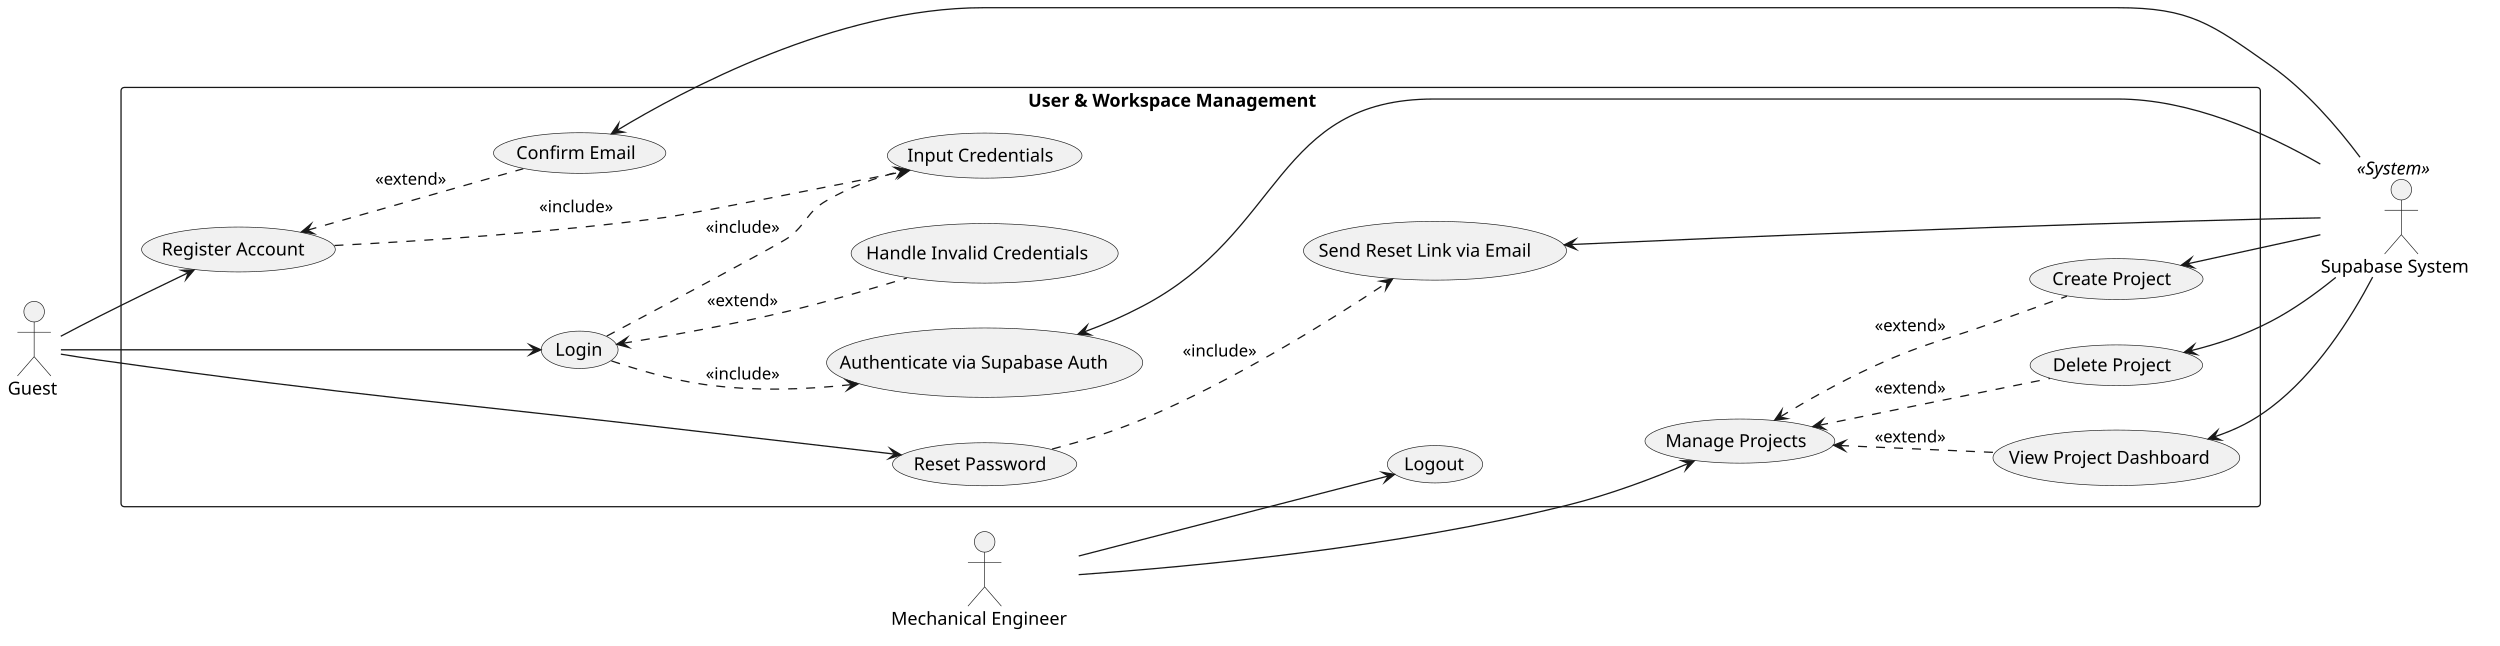
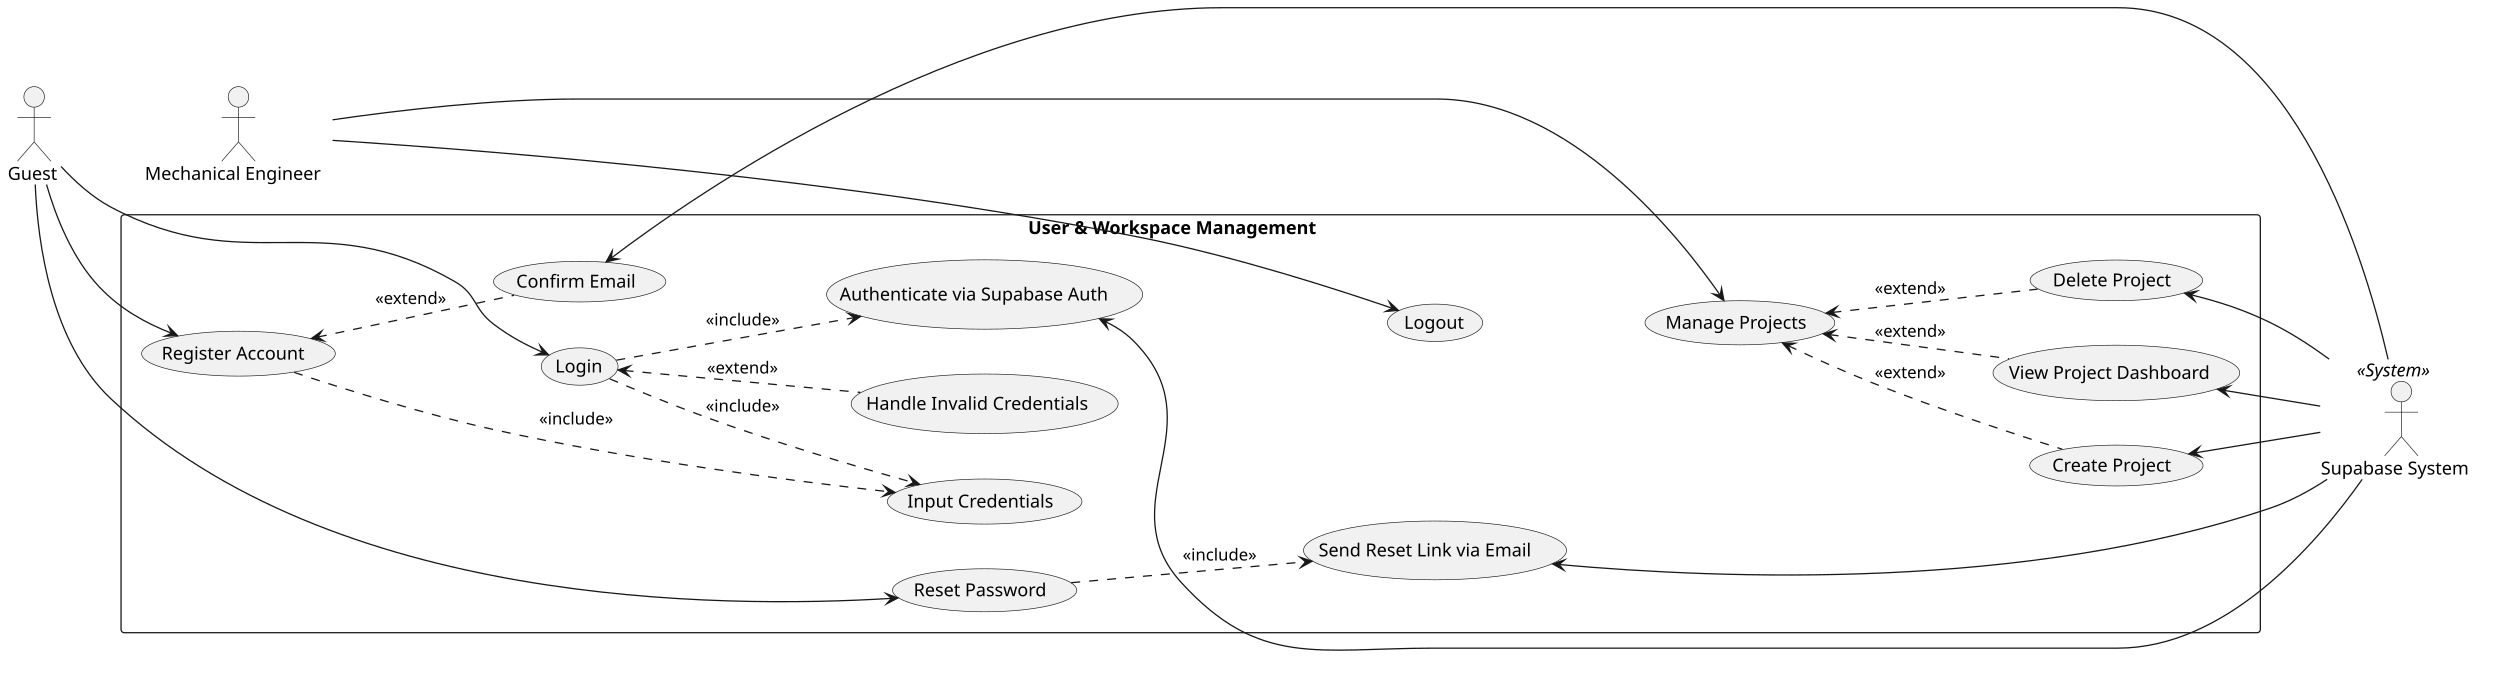
- <svg xmlns="http://www.w3.org/2000/svg" contentStyleType="text/css" data-diagram-type="DESCRIPTION" height="502px" preserveAspectRatio="none" style="width:1944px;height:502px;background:#FFFFFF;" version="1.1" viewBox="0 0 1944 502" width="1944px" zoomAndPan="magnify">
+ <svg xmlns="http://www.w3.org/2000/svg" contentStyleType="text/css" data-diagram-type="DESCRIPTION" height="534px" preserveAspectRatio="none" style="width:1944px;height:534px;background:#FFFFFF;" version="1.1" viewBox="0 0 1944 534" width="1944px" zoomAndPan="magnify">
  <defs />
  <g>
-     <g class="cluster" data-qualified-name="User . Workspace Management" data-source-line="8" id="ent0004">
-       <rect fill="none" height="326" rx="2.5" ry="2.5" style="stroke:#181818;stroke-width:1;" width="1663.52" x="94.12" y="68" />
-       <text fill="#000000" font-family="sans-serif" font-size="14" font-weight="700" lengthAdjust="spacing" textLength="252.855" x="799.453" y="82.995">User &amp; Workspace Management</text>
+     <g class="cluster" data-qualified-name="User . Workspace Management" data-source-line="10" id="ent0004">
+       <rect fill="none" height="325" rx="2.5" ry="2.5" style="stroke:#181818;stroke-width:1;" width="1663.52" x="94.12" y="167" />
+       <text fill="#000000" font-family="sans-serif" font-size="14" font-weight="700" lengthAdjust="spacing" textLength="252.855" x="799.453" y="181.995">User &amp; Workspace Management</text>
    </g>
-     <g class="entity" data-qualified-name="User . Workspace Management.UC1" data-source-line="9" id="ent0005">
-       <ellipse cx="185.425" cy="194.003" fill="#F1F1F1" rx="75.315" ry="17.463" style="stroke:#181818;stroke-width:0.5;" />
-       <text fill="#000000" font-family="sans-serif" font-size="14" lengthAdjust="spacing" textLength="119.492" x="125.679" y="198.651">Register Account</text>
+     <g class="entity" data-qualified-name="User . Workspace Management.UC1" data-source-line="11" id="ent0005">
+       <ellipse cx="185.425" cy="275.003" fill="#F1F1F1" rx="75.315" ry="17.463" style="stroke:#181818;stroke-width:0.5;" />
+       <text fill="#000000" font-family="sans-serif" font-size="14" lengthAdjust="spacing" textLength="119.492" x="125.679" y="279.651">Register Account</text>
    </g>
-     <g class="entity" data-qualified-name="User . Workspace Management.UC1_1" data-source-line="10" id="ent0006">
-       <ellipse cx="765.674" cy="121.005" fill="#F1F1F1" rx="75.674" ry="17.535" style="stroke:#181818;stroke-width:0.5;" />
-       <text fill="#000000" font-family="sans-serif" font-size="14" lengthAdjust="spacing" textLength="120.36" x="705.494" y="125.653">Input Credentials</text>
+     <g class="entity" data-qualified-name="User . Workspace Management.UC1_1" data-source-line="12" id="ent0006">
+       <ellipse cx="765.674" cy="390.005" fill="#F1F1F1" rx="75.674" ry="17.535" style="stroke:#181818;stroke-width:0.5;" />
+       <text fill="#000000" font-family="sans-serif" font-size="14" lengthAdjust="spacing" textLength="120.36" x="705.494" y="394.653">Input Credentials</text>
    </g>
-     <g class="entity" data-qualified-name="User . Workspace Management.UC1_3" data-source-line="11" id="ent0007">
-       <ellipse cx="450.752" cy="119" fill="#F1F1F1" rx="67.002" ry="15.8" style="stroke:#181818;stroke-width:0.5;" />
-       <text fill="#000000" font-family="sans-serif" font-size="14" lengthAdjust="spacing" textLength="98.718" x="401.393" y="123.649">Confirm Email</text>
+     <g class="entity" data-qualified-name="User . Workspace Management.UC1_3" data-source-line="13" id="ent0007">
+       <ellipse cx="450.752" cy="219" fill="#F1F1F1" rx="67.002" ry="15.8" style="stroke:#181818;stroke-width:0.5;" />
+       <text fill="#000000" font-family="sans-serif" font-size="14" lengthAdjust="spacing" textLength="98.718" x="401.393" y="223.649">Confirm Email</text>
    </g>
-     <g class="entity" data-qualified-name="User . Workspace Management.UC2" data-source-line="13" id="ent0008">
-       <ellipse cx="450.75" cy="272.004" fill="#F1F1F1" rx="29.88" ry="14.524" style="stroke:#181818;stroke-width:0.5;" />
-       <text fill="#000000" font-family="sans-serif" font-size="14" lengthAdjust="spacing" textLength="38.015" x="431.743" y="276.652">Login</text>
+     <g class="entity" data-qualified-name="User . Workspace Management.UC2" data-source-line="15" id="ent0008">
+       <ellipse cx="450.75" cy="285.004" fill="#F1F1F1" rx="29.88" ry="14.524" style="stroke:#181818;stroke-width:0.5;" />
+       <text fill="#000000" font-family="sans-serif" font-size="14" lengthAdjust="spacing" textLength="38.015" x="431.743" y="289.652">Login</text>
    </g>
-     <g class="entity" data-qualified-name="User . Workspace Management.UC2_1" data-source-line="14" id="ent0009">
-       <ellipse cx="765.669" cy="282.004" fill="#F1F1F1" rx="122.919" ry="26.984" style="stroke:#181818;stroke-width:0.5;" />
-       <text fill="#000000" font-family="sans-serif" font-size="14" lengthAdjust="spacing" textLength="225.572" x="652.883" y="286.652">Authenticate via Supabase Auth</text>
+     <g class="entity" data-qualified-name="User . Workspace Management.UC2_1" data-source-line="16" id="ent0009">
+       <ellipse cx="765.669" cy="229.004" fill="#F1F1F1" rx="122.919" ry="26.984" style="stroke:#181818;stroke-width:0.5;" />
+       <text fill="#000000" font-family="sans-serif" font-size="14" lengthAdjust="spacing" textLength="225.572" x="652.883" y="233.652">Authenticate via Supabase Auth</text>
    </g>
-     <g class="entity" data-qualified-name="User . Workspace Management.UC2_2" data-source-line="15" id="ent0010">
-       <ellipse cx="765.668" cy="196.996" fill="#F1F1F1" rx="103.829" ry="23.166" style="stroke:#181818;stroke-width:0.5;" />
-       <text fill="#000000" font-family="sans-serif" font-size="14" lengthAdjust="spacing" textLength="184.461" x="673.438" y="201.644">Handle Invalid Credentials</text>
+     <g class="entity" data-qualified-name="User . Workspace Management.UC2_2" data-source-line="17" id="ent0010">
+       <ellipse cx="765.668" cy="313.996" fill="#F1F1F1" rx="103.829" ry="23.166" style="stroke:#181818;stroke-width:0.5;" />
+       <text fill="#000000" font-family="sans-serif" font-size="14" lengthAdjust="spacing" textLength="184.461" x="673.438" y="318.644">Handle Invalid Credentials</text>
    </g>
-     <g class="entity" data-qualified-name="User . Workspace Management.UC3" data-source-line="17" id="ent0011">
-       <ellipse cx="765.669" cy="360.996" fill="#F1F1F1" rx="71.629" ry="16.726" style="stroke:#181818;stroke-width:0.5;" />
-       <text fill="#000000" font-family="sans-serif" font-size="14" lengthAdjust="spacing" textLength="110.455" x="710.442" y="365.644">Reset Password</text>
+     <g class="entity" data-qualified-name="User . Workspace Management.UC3" data-source-line="19" id="ent0011">
+       <ellipse cx="765.669" cy="458.996" fill="#F1F1F1" rx="71.629" ry="16.726" style="stroke:#181818;stroke-width:0.5;" />
+       <text fill="#000000" font-family="sans-serif" font-size="14" lengthAdjust="spacing" textLength="110.455" x="710.442" y="463.644">Reset Password</text>
    </g>
-     <g class="entity" data-qualified-name="User . Workspace Management.UC3_1" data-source-line="18" id="ent0012">
-       <ellipse cx="1115.867" cy="194.995" fill="#F1F1F1" rx="102.277" ry="22.855" style="stroke:#181818;stroke-width:0.5;" />
-       <text fill="#000000" font-family="sans-serif" font-size="14" lengthAdjust="spacing" textLength="181.064" x="1025.335" y="199.644">Send Reset Link via Email</text>
+     <g class="entity" data-qualified-name="User . Workspace Management.UC3_1" data-source-line="20" id="ent0012">
+       <ellipse cx="1115.867" cy="427.995" fill="#F1F1F1" rx="102.277" ry="22.855" style="stroke:#181818;stroke-width:0.5;" />
+       <text fill="#000000" font-family="sans-serif" font-size="14" lengthAdjust="spacing" textLength="181.064" x="1025.335" y="432.644">Send Reset Link via Email</text>
    </g>
-     <g class="entity" data-qualified-name="User . Workspace Management.UC6" data-source-line="20" id="ent0013">
-       <ellipse cx="1115.868" cy="361.004" fill="#F1F1F1" rx="37.068" ry="14.524" style="stroke:#181818;stroke-width:0.5;" />
-       <text fill="#000000" font-family="sans-serif" font-size="14" lengthAdjust="spacing" textLength="48.18" x="1091.778" y="365.652">Logout</text>
+     <g class="entity" data-qualified-name="User . Workspace Management.UC6" data-source-line="22" id="ent0013">
+       <ellipse cx="1115.868" cy="251.004" fill="#F1F1F1" rx="37.068" ry="14.524" style="stroke:#181818;stroke-width:0.5;" />
+       <text fill="#000000" font-family="sans-serif" font-size="14" lengthAdjust="spacing" textLength="48.18" x="1091.778" y="255.652">Logout</text>
    </g>
-     <g class="entity" data-qualified-name="User . Workspace Management.UC4" data-source-line="22" id="ent0014">
-       <ellipse cx="1352.951" cy="343" fill="#F1F1F1" rx="73.801" ry="17.16" style="stroke:#181818;stroke-width:0.5;" />
-       <text fill="#000000" font-family="sans-serif" font-size="14" lengthAdjust="spacing" textLength="115.808" x="1295.047" y="347.649">Manage Projects</text>
+     <g class="entity" data-qualified-name="User . Workspace Management.UC4" data-source-line="24" id="ent0014">
+       <ellipse cx="1352.951" cy="251" fill="#F1F1F1" rx="73.801" ry="17.16" style="stroke:#181818;stroke-width:0.5;" />
+       <text fill="#000000" font-family="sans-serif" font-size="14" lengthAdjust="spacing" textLength="115.808" x="1295.047" y="255.649">Manage Projects</text>
    </g>
-     <g class="entity" data-qualified-name="User . Workspace Management.UC4_1" data-source-line="23" id="ent0015">
-       <ellipse cx="1645.693" cy="216.999" fill="#F1F1F1" rx="67.393" ry="15.879" style="stroke:#181818;stroke-width:0.5;" />
-       <text fill="#000000" font-family="sans-serif" font-size="14" lengthAdjust="spacing" textLength="99.73" x="1595.828" y="221.647">Create Project</text>
+     <g class="entity" data-qualified-name="User . Workspace Management.UC4_1" data-source-line="25" id="ent0015">
+       <ellipse cx="1645.693" cy="361.998" fill="#F1F1F1" rx="67.393" ry="15.879" style="stroke:#181818;stroke-width:0.5;" />
+       <text fill="#000000" font-family="sans-serif" font-size="14" lengthAdjust="spacing" textLength="99.73" x="1595.828" y="366.647">Create Project</text>
    </g>
-     <g class="entity" data-qualified-name="User . Workspace Management.UC4_3" data-source-line="24" id="ent0016">
-       <ellipse cx="1645.693" cy="284.005" fill="#F1F1F1" rx="67.073" ry="15.815" style="stroke:#181818;stroke-width:0.5;" />
-       <text fill="#000000" font-family="sans-serif" font-size="14" lengthAdjust="spacing" textLength="98.902" x="1596.242" y="288.653">Delete Project</text>
+     <g class="entity" data-qualified-name="User . Workspace Management.UC4_3" data-source-line="26" id="ent0016">
+       <ellipse cx="1645.693" cy="218.005" fill="#F1F1F1" rx="67.073" ry="15.815" style="stroke:#181818;stroke-width:0.5;" />
+       <text fill="#000000" font-family="sans-serif" font-size="14" lengthAdjust="spacing" textLength="98.902" x="1596.242" y="222.653">Delete Project</text>
    </g>
-     <g class="entity" data-qualified-name="User . Workspace Management.UC4_4" data-source-line="25" id="ent0017">
-       <ellipse cx="1645.687" cy="355.999" fill="#F1F1F1" rx="95.947" ry="21.589" style="stroke:#181818;stroke-width:0.5;" />
-       <text fill="#000000" font-family="sans-serif" font-size="14" lengthAdjust="spacing" textLength="167.084" x="1562.145" y="360.648">View Project Dashboard</text>
+     <g class="entity" data-qualified-name="User . Workspace Management.UC4_4" data-source-line="27" id="ent0017">
+       <ellipse cx="1645.687" cy="289.999" fill="#F1F1F1" rx="95.947" ry="21.589" style="stroke:#181818;stroke-width:0.5;" />
+       <text fill="#000000" font-family="sans-serif" font-size="14" lengthAdjust="spacing" textLength="167.084" x="1562.145" y="294.648">View Project Dashboard</text>
    </g>
-     <g class="entity" data-qualified-name="guest" data-source-line="4" id="ent0001">
-       <ellipse cx="26.559" cy="242.35" fill="#F1F1F1" rx="8" ry="8" style="stroke:#181818;stroke-width:0.5;" />
-       <path d="M26.559,250.35 L26.559,277.35 M13.559,258.35 L39.559,258.35 M26.559,277.35 L13.559,292.35 M26.559,277.35 L39.559,292.35" fill="none" style="stroke:#181818;stroke-width:0.5;" />
-       <text fill="#000000" font-family="sans-serif" font-size="14" lengthAdjust="spacing" textLength="41.118" x="6" y="306.845">Guest</text>
+     <g class="entity" data-qualified-name="guest" data-source-line="5" id="ent0001">
+       <ellipse cx="26.559" cy="75.35" fill="#F1F1F1" rx="8" ry="8" style="stroke:#181818;stroke-width:0.5;" />
+       <path d="M26.559,83.35 L26.559,110.35 M13.559,91.35 L39.559,91.35 M26.559,110.35 L13.559,125.35 M26.559,110.35 L39.559,125.35" fill="none" style="stroke:#181818;stroke-width:0.5;" />
+       <text fill="#000000" font-family="sans-serif" font-size="14" lengthAdjust="spacing" textLength="41.118" x="6" y="139.845">Guest</text>
    </g>
-     <g class="entity" data-qualified-name="eng" data-source-line="5" id="ent0002">
-       <ellipse cx="765.676" cy="421.35" fill="#F1F1F1" rx="8" ry="8" style="stroke:#181818;stroke-width:0.5;" />
-       <path d="M765.676,429.35 L765.676,456.35 M752.676,437.35 L778.676,437.35 M765.676,456.35 L752.676,471.35 M765.676,456.35 L778.676,471.35" fill="none" style="stroke:#181818;stroke-width:0.5;" />
-       <text fill="#000000" font-family="sans-serif" font-size="14" lengthAdjust="spacing" textLength="145.571" x="692.89" y="485.845">Mechanical Engineer</text>
+     <g class="entity" data-qualified-name="eng" data-source-line="6" id="ent0002">
+       <ellipse cx="185.436" cy="75.35" fill="#F1F1F1" rx="8" ry="8" style="stroke:#181818;stroke-width:0.5;" />
+       <path d="M185.436,83.35 L185.436,110.35 M172.436,91.35 L198.436,91.35 M185.436,110.35 L172.436,125.35 M185.436,110.35 L198.436,125.35" fill="none" style="stroke:#181818;stroke-width:0.5;" />
+       <text fill="#000000" font-family="sans-serif" font-size="14" lengthAdjust="spacing" textLength="145.571" x="112.65" y="139.845">Mechanical Engineer</text>
    </g>
-     <g class="entity" data-qualified-name="supa" data-source-line="6" id="ent0003">
-       <ellipse cx="1867.267" cy="147.497" fill="#F1F1F1" rx="8" ry="8" style="stroke:#181818;stroke-width:0.5;" />
-       <path d="M1867.267,155.497 L1867.267,182.497 M1854.267,163.497 L1880.267,163.497 M1867.267,182.497 L1854.267,197.497 M1867.267,182.497 L1880.267,197.497" fill="none" style="stroke:#181818;stroke-width:0.5;" />
-       <text fill="#000000" font-family="sans-serif" font-size="14" lengthAdjust="spacing" textLength="125.255" x="1804.64" y="211.992">Supabase System</text>
-       <text fill="#000000" font-family="sans-serif" font-size="14" font-style="italic" lengthAdjust="spacing" textLength="69.337" x="1832.599" y="135.695">«System»</text>
+     <g class="entity" data-qualified-name="supa" data-source-line="8" id="ent0003">
+       <ellipse cx="1867.267" cy="304.497" fill="#F1F1F1" rx="8" ry="8" style="stroke:#181818;stroke-width:0.5;" />
+       <path d="M1867.267,312.497 L1867.267,339.497 M1854.267,320.497 L1880.267,320.497 M1867.267,339.497 L1854.267,354.497 M1867.267,339.497 L1880.267,354.497" fill="none" style="stroke:#181818;stroke-width:0.5;" />
+       <text fill="#000000" font-family="sans-serif" font-size="14" lengthAdjust="spacing" textLength="125.255" x="1804.64" y="368.992">Supabase System</text>
+       <text fill="#000000" font-family="sans-serif" font-size="14" font-style="italic" lengthAdjust="spacing" textLength="69.337" x="1832.599" y="292.695">«System»</text>
    </g>
-     <g class="link" data-entity-1="ent0001" data-entity-2="ent0005" data-link-type="dependency" data-source-line="33" id="lnk22">
-       <path d="M47.26,261.48 C56.32,256.69 67.23,250.99 77.12,246 C101.7,233.6 125.2,222.208 146.43,212.048" fill="none" id="guest-to-UC1" style="stroke:#181818;stroke-width:1;" />
-       <polygon fill="#181818" points="150.94,209.89,141.095,210.167,146.43,212.048,144.548,217.383,150.94,209.89" style="stroke:#181818;stroke-width:1;stroke-linejoin:miter;stroke-miterlimit:10;" />
+     <g class="link" data-entity-1="ent0001" data-entity-2="ent0005" data-link-type="dependency" data-source-line="37" id="lnk23">
+       <path d="M36.16,143.47 C43.46,168.67 56.18,200.91 77.12,223 C93.64,240.43 112.571,250.9 133.421,259.15" fill="none" id="guest-to-UC1" style="stroke:#181818;stroke-width:1;" />
+       <polygon fill="#181818" points="138.07,260.99,131.173,253.959,133.421,259.15,128.23,261.398,138.07,260.99" style="stroke:#181818;stroke-width:1;stroke-linejoin:miter;stroke-miterlimit:10;" />
    </g>
-     <g class="link" data-entity-1="ent0005" data-entity-2="ent0006" data-link-type="dependency" data-source-line="34" id="lnk23">
-       <path d="M260.06,190.91 C327.37,187.5 429.57,180.86 517.75,169 C536.26,166.51 635.307,146.91 702.297,133.52" fill="none" id="UC1-to-UC1_1" style="stroke:#181818;stroke-width:1;stroke-dasharray:7,7;" />
-       <polygon fill="#181818" points="707.2,132.54,697.591,130.382,702.297,133.52,699.159,138.226,707.2,132.54" style="stroke:#181818;stroke-width:1;stroke-linejoin:miter;stroke-miterlimit:10;" />
-       <text fill="#000000" font-family="sans-serif" font-size="13" lengthAdjust="spacing" textLength="63.007" x="419.25" y="165.067">«include»</text>
+     <g class="link" data-entity-1="ent0005" data-entity-2="ent0006" data-link-type="dependency" data-source-line="38" id="lnk24">
+       <path d="M228.69,289.57 C268.33,302.78 329.47,321.96 383.75,334 C491.75,357.95 614.341,373.784 691.041,382.373" fill="none" id="UC1-to-UC1_1" style="stroke:#181818;stroke-width:1;stroke-dasharray:7,7;" />
+       <polygon fill="#181818" points="696.01,382.93,687.511,377.953,691.041,382.373,686.621,385.904,696.01,382.93" style="stroke:#181818;stroke-width:1;stroke-linejoin:miter;stroke-miterlimit:10;" />
+       <text fill="#000000" font-family="sans-serif" font-size="13" lengthAdjust="spacing" textLength="63.007" x="419.25" y="330.067">«include»</text>
    </g>
-     <g class="link" data-entity-1="ent0005" data-entity-2="ent0007" data-link-type="dependency" data-source-line="35" id="lnk24">
-       <path d="M239.229,178.961 C288.479,164.941 359.59,144.68 406.88,131.21" fill="none" id="UC1-backto-UC1_3" style="stroke:#181818;stroke-width:1;stroke-dasharray:7,7;" />
-       <polygon fill="#181818" points="234.42,180.33,244.171,181.713,239.229,178.961,241.981,174.019,234.42,180.33" style="stroke:#181818;stroke-width:1;stroke-linejoin:miter;stroke-miterlimit:10;" />
-       <text fill="#000000" font-family="sans-serif" font-size="13" lengthAdjust="spacing" textLength="61.185" x="291.75" y="143.647">«extend»</text>
+     <g class="link" data-entity-1="ent0005" data-entity-2="ent0007" data-link-type="dependency" data-source-line="39" id="lnk25">
+       <path d="M247.171,262.08 C293.811,252.16 354.84,239.19 399.77,229.63" fill="none" id="UC1-backto-UC1_3" style="stroke:#181818;stroke-width:1;stroke-dasharray:7,7;" />
+       <polygon fill="#181818" points="242.28,263.12,251.915,265.16,247.171,262.08,250.251,257.335,242.28,263.12" style="stroke:#181818;stroke-width:1;stroke-linejoin:miter;stroke-miterlimit:10;" />
+       <text fill="#000000" font-family="sans-serif" font-size="13" lengthAdjust="spacing" textLength="61.185" x="291.75" y="236.407">«extend»</text>
    </g>
-     <g class="link" data-entity-1="ent0001" data-entity-2="ent0008" data-link-type="dependency" data-source-line="37" id="lnk25">
-       <path d="M47.36,272 C115.42,272 335.04,272 415.64,272" fill="none" id="guest-to-UC2" style="stroke:#181818;stroke-width:1;" />
-       <polygon fill="#181818" points="420.64,272,411.64,268,415.64,272,411.64,276,420.64,272" style="stroke:#181818;stroke-width:1;stroke-linejoin:miter;stroke-miterlimit:10;" />
+     <g class="link" data-entity-1="ent0001" data-entity-2="ent0008" data-link-type="dependency" data-source-line="41" id="lnk26">
+       <path d="M47.48,129.49 C57.87,140.71 71.46,153.21 86.12,161 C193.61,218.09 248.32,158.19 353.75,219 C370.92,228.9 367.95,240.03 383.75,252 C396.82,261.9 408.738,268.148 421.968,273.928" fill="none" id="guest-to-UC2" style="stroke:#181818;stroke-width:1;" />
+       <polygon fill="#181818" points="426.55,275.93,419.904,268.661,421.968,273.928,416.701,275.992,426.55,275.93" style="stroke:#181818;stroke-width:1;stroke-linejoin:miter;stroke-miterlimit:10;" />
    </g>
-     <g class="link" data-entity-1="ent0008" data-entity-2="ent0006" data-link-type="dependency" data-source-line="38" id="lnk26">
-       <path d="M471.82,261.34 C513.57,239.15 606.41,189.65 612.75,185 C627.72,174.05 626.7,165.28 642.75,156 C661.82,144.98 679.749,138.482 700.429,133.132" fill="none" id="UC2-to-UC1_1" style="stroke:#181818;stroke-width:1;stroke-dasharray:7,7;" />
-       <polygon fill="#181818" points="705.27,131.88,695.555,130.262,700.429,133.132,697.559,138.007,705.27,131.88" style="stroke:#181818;stroke-width:1;stroke-linejoin:miter;stroke-miterlimit:10;" />
-       <text fill="#000000" font-family="sans-serif" font-size="13" lengthAdjust="spacing" textLength="63.007" x="548.75" y="181.067">«include»</text>
+     <g class="link" data-entity-1="ent0008" data-entity-2="ent0006" data-link-type="dependency" data-source-line="42" id="lnk27">
+       <path d="M474.08,294.59 C493.42,302.78 522.24,314.67 547.75,324 C604.31,344.69 665.934,362.875 710.234,375.245" fill="none" id="UC2-to-UC1_1" style="stroke:#181818;stroke-width:1;stroke-dasharray:7,7;" />
+       <polygon fill="#181818" points="715.05,376.59,707.457,370.317,710.234,375.245,705.306,378.022,715.05,376.59" style="stroke:#181818;stroke-width:1;stroke-linejoin:miter;stroke-miterlimit:10;" />
+       <text fill="#000000" font-family="sans-serif" font-size="13" lengthAdjust="spacing" textLength="63.007" x="548.75" y="320.067">«include»</text>
    </g>
-     <g class="link" data-entity-1="ent0008" data-entity-2="ent0009" data-link-type="dependency" data-source-line="39" id="lnk27">
-       <path d="M475.43,280.63 C494.63,287.14 522.54,295.52 547.75,299 C586.67,304.37 624.799,303.105 662.259,299.075" fill="none" id="UC2-to-UC2_1" style="stroke:#181818;stroke-width:1;stroke-dasharray:7,7;" />
-       <polygon fill="#181818" points="667.23,298.54,657.854,295.526,662.259,299.075,658.71,303.48,667.23,298.54" style="stroke:#181818;stroke-width:1;stroke-linejoin:miter;stroke-miterlimit:10;" />
-       <text fill="#000000" font-family="sans-serif" font-size="13" lengthAdjust="spacing" textLength="63.007" x="548.75" y="295.067">«include»</text>
+     <g class="link" data-entity-1="ent0008" data-entity-2="ent0009" data-link-type="dependency" data-source-line="43" id="lnk28">
+       <path d="M479.25,280.08 C521.3,272.55 598.698,258.7 664.168,246.99" fill="none" id="UC2-to-UC2_1" style="stroke:#181818;stroke-width:1;stroke-dasharray:7,7;" />
+       <polygon fill="#181818" points="669.09,246.11,659.526,243.757,664.168,246.99,660.935,251.632,669.09,246.11" style="stroke:#181818;stroke-width:1;stroke-linejoin:miter;stroke-miterlimit:10;" />
+       <text fill="#000000" font-family="sans-serif" font-size="13" lengthAdjust="spacing" textLength="63.007" x="548.75" y="253.067">«include»</text>
    </g>
-     <g class="link" data-entity-1="ent0008" data-entity-2="ent0010" data-link-type="dependency" data-source-line="40" id="lnk28">
-       <path d="M484.507,266.928 C516.747,261.758 566.45,253.14 612.75,242 C643.51,234.6 677.29,224.77 705.17,216.18" fill="none" id="UC2-backto-UC2_2" style="stroke:#181818;stroke-width:1;stroke-dasharray:7,7;" />
-       <polygon fill="#181818" points="479.57,267.72,489.09,270.245,484.507,266.928,487.823,262.345,479.57,267.72" style="stroke:#181818;stroke-width:1;stroke-linejoin:miter;stroke-miterlimit:10;" />
-       <text fill="#000000" font-family="sans-serif" font-size="13" lengthAdjust="spacing" textLength="61.185" x="549.75" y="238.067">«extend»</text>
+     <g class="link" data-entity-1="ent0008" data-entity-2="ent0010" data-link-type="dependency" data-source-line="44" id="lnk29">
+       <path d="M485.609,288.141 C528.049,292.071 604.26,299.13 669.01,305.13" fill="none" id="UC2-backto-UC2_2" style="stroke:#181818;stroke-width:1;stroke-dasharray:7,7;" />
+       <polygon fill="#181818" points="480.63,287.68,489.223,292.493,485.609,288.141,489.961,284.527,480.63,287.68" style="stroke:#181818;stroke-width:1;stroke-linejoin:miter;stroke-miterlimit:10;" />
+       <text fill="#000000" font-family="sans-serif" font-size="13" lengthAdjust="spacing" textLength="61.185" x="549.75" y="290.447">«extend»</text>
    </g>
-     <g class="link" data-entity-1="ent0001" data-entity-2="ent0011" data-link-type="dependency" data-source-line="42" id="lnk29">
-       <path d="M47.31,275.38 C56.37,276.89 67.28,278.62 77.12,280 C285.73,309.24 338.54,311.5 547.75,336 C599.15,342.02 652.442,348.161 695.633,353.111" fill="none" id="guest-to-UC3" style="stroke:#181818;stroke-width:1;" />
-       <polygon fill="#181818" points="700.6,353.68,692.114,348.681,695.633,353.111,691.203,356.629,700.6,353.68" style="stroke:#181818;stroke-width:1;stroke-linejoin:miter;stroke-miterlimit:10;" />
+     <g class="link" data-entity-1="ent0001" data-entity-2="ent0011" data-link-type="dependency" data-source-line="46" id="lnk30">
+       <path d="M27.39,143.46 C29.36,189.75 40,266.66 86.12,310 C258.17,471.68 558.849,473.526 693.209,465.296" fill="none" id="guest-to-UC3" style="stroke:#181818;stroke-width:1;" />
+       <polygon fill="#181818" points="698.2,464.99,688.972,461.548,693.209,465.296,689.461,469.533,698.2,464.99" style="stroke:#181818;stroke-width:1;stroke-linejoin:miter;stroke-miterlimit:10;" />
    </g>
-     <g class="link" data-entity-1="ent0011" data-entity-2="ent0012" data-link-type="dependency" data-source-line="43" id="lnk30">
-       <path d="M818.06,349.24 C840.19,343.42 866.1,335.57 888.59,326 C961.48,295 1035.979,248.162 1078.669,219.722" fill="none" id="UC3-to-UC3_1" style="stroke:#181818;stroke-width:1;stroke-dasharray:7,7;" />
-       <polygon fill="#181818" points="1082.83,216.95,1073.122,218.611,1078.669,219.722,1077.558,225.269,1082.83,216.95" style="stroke:#181818;stroke-width:1;stroke-linejoin:miter;stroke-miterlimit:10;" />
-       <text fill="#000000" font-family="sans-serif" font-size="13" lengthAdjust="spacing" textLength="63.007" x="919.59" y="277.207">«include»</text>
+     <g class="link" data-entity-1="ent0011" data-entity-2="ent0012" data-link-type="dependency" data-source-line="47" id="lnk31">
+       <path d="M832.98,453.1 C885.96,448.38 955.92,442.154 1015.21,436.873" fill="none" id="UC3-to-UC3_1" style="stroke:#181818;stroke-width:1;stroke-dasharray:7,7;" />
+       <polygon fill="#181818" points="1020.19,436.43,1010.871,433.244,1015.21,436.873,1011.58,441.213,1020.19,436.43" style="stroke:#181818;stroke-width:1;stroke-linejoin:miter;stroke-miterlimit:10;" />
+       <text fill="#000000" font-family="sans-serif" font-size="13" lengthAdjust="spacing" textLength="63.007" x="919.59" y="435.877">«include»</text>
    </g>
-     <g class="link" data-entity-1="ent0002" data-entity-2="ent0013" data-link-type="dependency" data-source-line="45" id="lnk31">
-       <path d="M838.82,432.35 C914.51,412.79 1025.069,384.211 1079.539,370.131" fill="none" id="eng-to-UC6" style="stroke:#181818;stroke-width:1;" />
-       <polygon fill="#181818" points="1084.38,368.88,1074.665,367.26,1079.539,370.131,1076.668,375.005,1084.38,368.88" style="stroke:#181818;stroke-width:1;stroke-linejoin:miter;stroke-miterlimit:10;" />
+     <g class="link" data-entity-1="ent0002" data-entity-2="ent0013" data-link-type="dependency" data-source-line="49" id="lnk32">
+       <path d="M258.58,109.15 C386.52,117.42 661.11,139.21 888.59,185 C961.6,199.7 1040.44,225.228 1082.65,239.708" fill="none" id="eng-to-UC6" style="stroke:#181818;stroke-width:1;" />
+       <polygon fill="#181818" points="1087.38,241.33,1080.165,234.626,1082.65,239.708,1077.569,242.193,1087.38,241.33" style="stroke:#181818;stroke-width:1;stroke-linejoin:miter;stroke-miterlimit:10;" />
    </g>
-     <g class="link" data-entity-1="ent0002" data-entity-2="ent0014" data-link-type="dependency" data-source-line="47" id="lnk32">
-       <path d="M838.77,446.86 C928.68,440.53 1086.59,425.57 1218.15,393 C1252.81,384.42 1286.205,371.618 1312.825,360.358" fill="none" id="eng-to-UC4" style="stroke:#181818;stroke-width:1;" />
-       <polygon fill="#181818" points="1317.43,358.41,1307.583,358.232,1312.825,360.358,1310.699,365.6,1317.43,358.41" style="stroke:#181818;stroke-width:1;stroke-linejoin:miter;stroke-miterlimit:10;" />
+     <g class="link" data-entity-1="ent0002" data-entity-2="ent0014" data-link-type="dependency" data-source-line="51" id="lnk33">
+       <path d="M258.58,93.17 C311.37,85.52 384.81,77 449.75,77 C449.75,77 449.75,77 1116.87,77 C1221.47,77 1307.087,185.564 1337.667,229.574" fill="none" id="eng-to-UC4" style="stroke:#181818;stroke-width:1;" />
+       <polygon fill="#181818" points="1340.52,233.68,1338.669,224.007,1337.667,229.574,1332.1,228.571,1340.52,233.68" style="stroke:#181818;stroke-width:1;stroke-linejoin:miter;stroke-miterlimit:10;" />
    </g>
-     <g class="link" data-entity-1="ent0014" data-entity-2="ent0015" data-link-type="dependency" data-source-line="48" id="lnk33">
-       <path d="M1384.227,324.171 C1404.648,311.811 1429.76,297.44 1456.75,285 C1496.71,266.57 1508.36,265.98 1549.75,251 C1568.68,244.15 1589.76,236.59 1607.24,230.35" fill="none" id="UC4-backto-UC4_1" style="stroke:#181818;stroke-width:1;stroke-dasharray:7,7;" />
-       <polygon fill="#181818" points="1379.95,326.76,1389.721,325.522,1384.227,324.171,1385.578,318.678,1379.95,326.76" style="stroke:#181818;stroke-width:1;stroke-linejoin:miter;stroke-miterlimit:10;" />
-       <text fill="#000000" font-family="sans-serif" font-size="13" lengthAdjust="spacing" textLength="61.185" x="1457.75" y="257.537">«extend»</text>
+     <g class="link" data-entity-1="ent0014" data-entity-2="ent0015" data-link-type="dependency" data-source-line="52" id="lnk34">
+       <path d="M1390.514,268.809 C1410.614,278.379 1432.68,288.43 1456.75,298 C1506.55,317.81 1565.2,337.17 1603.57,349.31" fill="none" id="UC4-backto-UC4_1" style="stroke:#181818;stroke-width:1;stroke-dasharray:7,7;" />
+       <polygon fill="#181818" points="1386,266.66,1392.406,274.14,1390.514,268.809,1395.845,266.917,1386,266.66" style="stroke:#181818;stroke-width:1;stroke-linejoin:miter;stroke-miterlimit:10;" />
+       <text fill="#000000" font-family="sans-serif" font-size="13" lengthAdjust="spacing" textLength="61.185" x="1457.75" y="294.067">«extend»</text>
    </g>
-     <g class="link" data-entity-1="ent0014" data-entity-2="ent0016" data-link-type="dependency" data-source-line="49" id="lnk34">
-       <path d="M1414.56,330.705 C1467.82,319.895 1542.52,304.74 1594.03,294.28" fill="none" id="UC4-backto-UC4_3" style="stroke:#181818;stroke-width:1;stroke-dasharray:7,7;" />
-       <polygon fill="#181818" points="1409.66,331.7,1419.276,333.83,1414.56,330.705,1417.685,325.99,1409.66,331.7" style="stroke:#181818;stroke-width:1;stroke-linejoin:miter;stroke-miterlimit:10;" />
-       <text fill="#000000" font-family="sans-serif" font-size="13" lengthAdjust="spacing" textLength="61.185" x="1457.75" y="306.037">«extend»</text>
+     <g class="link" data-entity-1="ent0014" data-entity-2="ent0016" data-link-type="dependency" data-source-line="53" id="lnk35">
+       <path d="M1424.888,242.946 C1474.318,237.336 1536.44,230.29 1584.43,224.84" fill="none" id="UC4-backto-UC4_3" style="stroke:#181818;stroke-width:1;stroke-dasharray:7,7;" />
+       <polygon fill="#181818" points="1419.92,243.51,1429.314,246.47,1424.888,242.946,1428.411,238.521,1419.92,243.51" style="stroke:#181818;stroke-width:1;stroke-linejoin:miter;stroke-miterlimit:10;" />
+       <text fill="#000000" font-family="sans-serif" font-size="13" lengthAdjust="spacing" textLength="61.185" x="1457.75" y="228.587">«extend»</text>
    </g>
-     <g class="link" data-entity-1="ent0014" data-entity-2="ent0017" data-link-type="dependency" data-source-line="50" id="lnk35">
-       <path d="M1430.815,346.443 C1468.645,348.133 1510.5,350 1551.14,351.82" fill="none" id="UC4-backto-UC4_4" style="stroke:#181818;stroke-width:1;stroke-dasharray:7,7;" />
-       <polygon fill="#181818" points="1425.82,346.22,1434.632,350.618,1430.815,346.443,1434.989,342.626,1425.82,346.22" style="stroke:#181818;stroke-width:1;stroke-linejoin:miter;stroke-miterlimit:10;" />
-       <text fill="#000000" font-family="sans-serif" font-size="13" lengthAdjust="spacing" textLength="61.185" x="1457.75" y="344.017">«extend»</text>
+     <g class="link" data-entity-1="ent0014" data-entity-2="ent0017" data-link-type="dependency" data-source-line="54" id="lnk36">
+       <path d="M1422.706,260.224 C1465.166,265.914 1516.4,272.79 1562.24,278.94" fill="none" id="UC4-backto-UC4_4" style="stroke:#181818;stroke-width:1;stroke-dasharray:7,7;" />
+       <polygon fill="#181818" points="1417.75,259.56,1426.139,264.72,1422.706,260.224,1427.201,256.791,1417.75,259.56" style="stroke:#181818;stroke-width:1;stroke-linejoin:miter;stroke-miterlimit:10;" />
+       <text fill="#000000" font-family="sans-serif" font-size="13" lengthAdjust="spacing" textLength="61.185" x="1457.75" y="261.927">«extend»</text>
    </g>
-     <g class="link" data-entity-1="ent0007" data-entity-2="ent0003" data-link-type="dependency" data-source-line="52" id="lnk36">
-       <path d="M479.709,101.414 C530.569,70.674 650.6,6 764.67,6 C764.67,6 764.67,6 1646.69,6 C1703.22,6 1719.42,18.47 1765.64,51 C1792.83,70.14 1817.21,98.27 1835.16,122.27" fill="none" id="UC1_3-backto-supa" style="stroke:#181818;stroke-width:1;" />
-       <polygon fill="#181818" points="475.43,104,485.202,102.768,479.709,101.414,481.063,95.921,475.43,104" style="stroke:#181818;stroke-width:1;stroke-linejoin:miter;stroke-miterlimit:10;" />
+     <g class="link" data-entity-1="ent0007" data-entity-2="ent0003" data-link-type="dependency" data-source-line="56" id="lnk37">
+       <path d="M475.315,200.66 C539.775,151.82 748.74,6 950.09,6 C950.09,6 950.09,6 1646.69,6 C1777.74,6 1836.41,190.72 1857.03,279.47" fill="none" id="UC1_3-backto-supa" style="stroke:#181818;stroke-width:1;" />
+       <polygon fill="#181818" points="471.33,203.68,480.919,201.433,475.315,200.66,476.088,195.057,471.33,203.68" style="stroke:#181818;stroke-width:1;stroke-linejoin:miter;stroke-miterlimit:10;" />
    </g>
-     <g class="link" data-entity-1="ent0009" data-entity-2="ent0003" data-link-type="dependency" data-source-line="53" id="lnk37">
-       <path d="M843.032,258.082 C859.892,251.872 872.84,246.25 888.59,238 C997.93,180.75 991.44,77 1114.87,77 C1114.87,77 1114.87,77 1646.69,77 C1703.11,77 1761.79,103.16 1804.28,127.58" fill="none" id="UC2_1-backto-supa" style="stroke:#181818;stroke-width:1;" />
-       <polygon fill="#181818" points="838.34,259.81,848.168,260.453,843.032,258.082,845.403,252.946,838.34,259.81" style="stroke:#181818;stroke-width:1;stroke-linejoin:miter;stroke-miterlimit:10;" />
+     <g class="link" data-entity-1="ent0009" data-entity-2="ent0003" data-link-type="dependency" data-source-line="57" id="lnk38">
+       <path d="M859.418,250.062 C872.218,256.202 879.59,262.2 888.59,273 C940.52,335.3 863.85,393.15 918.59,453 C979.42,519.51 1024.74,504 1114.87,504 C1114.87,504 1114.87,504 1646.69,504 C1730.12,504 1799.57,425.51 1836.82,372.77" fill="none" id="UC2_1-backto-supa" style="stroke:#181818;stroke-width:1;" />
+       <polygon fill="#181818" points="854.91,247.9,861.295,255.399,859.418,250.062,864.755,248.186,854.91,247.9" style="stroke:#181818;stroke-width:1;stroke-linejoin:miter;stroke-miterlimit:10;" />
    </g>
-     <g class="link" data-entity-1="ent0012" data-entity-2="ent0003" data-link-type="dependency" data-source-line="54" id="lnk38">
-       <path d="M1221.425,190.145 C1350.065,184.345 1576.01,174.83 1773.64,170 C1783.61,169.76 1794.18,169.57 1804.48,169.43" fill="none" id="UC3_1-backto-supa" style="stroke:#181818;stroke-width:1;" />
-       <polygon fill="#181818" points="1216.43,190.37,1225.601,193.961,1221.425,190.145,1225.241,185.969,1216.43,190.37" style="stroke:#181818;stroke-width:1;stroke-linejoin:miter;stroke-miterlimit:10;" />
+     <g class="link" data-entity-1="ent0012" data-entity-2="ent0003" data-link-type="dependency" data-source-line="58" id="lnk39">
+       <path d="M1212.33,438.98 C1340.4,450.55 1575.2,459.37 1765.64,395 C1780.89,389.85 1795.96,381.67 1809.6,372.72" fill="none" id="UC3_1-backto-supa" style="stroke:#181818;stroke-width:1;" />
+       <polygon fill="#181818" points="1207.35,438.53,1215.954,443.324,1212.33,438.98,1216.673,435.356,1207.35,438.53" style="stroke:#181818;stroke-width:1;stroke-linejoin:miter;stroke-miterlimit:10;" />
    </g>
-     <g class="link" data-entity-1="ent0015" data-entity-2="ent0003" data-link-type="dependency" data-source-line="55" id="lnk39">
-       <path d="M1701.125,205.102 C1733.135,198.102 1770.14,190.02 1804.33,182.54" fill="none" id="UC4_1-backto-supa" style="stroke:#181818;stroke-width:1;" />
-       <polygon fill="#181818" points="1696.24,206.17,1705.887,208.155,1701.125,205.102,1704.178,200.34,1696.24,206.17" style="stroke:#181818;stroke-width:1;stroke-linejoin:miter;stroke-miterlimit:10;" />
+     <g class="link" data-entity-1="ent0015" data-entity-2="ent0003" data-link-type="dependency" data-source-line="59" id="lnk40">
+       <path d="M1707.034,352.11 C1738.164,347 1772.16,341.43 1804.29,336.16" fill="none" id="UC4_1-backto-supa" style="stroke:#181818;stroke-width:1;" />
+       <polygon fill="#181818" points="1702.1,352.92,1711.629,355.409,1707.034,352.11,1710.333,347.515,1702.1,352.92" style="stroke:#181818;stroke-width:1;stroke-linejoin:miter;stroke-miterlimit:10;" />
    </g>
-     <g class="link" data-entity-1="ent0016" data-entity-2="ent0003" data-link-type="dependency" data-source-line="56" id="lnk40">
-       <path d="M1703.312,272.762 C1724.832,267.402 1744.76,260.82 1765.64,250 C1783.36,240.82 1800.93,228.23 1816.3,215.71" fill="none" id="UC4_3-backto-supa" style="stroke:#181818;stroke-width:1;" />
-       <polygon fill="#181818" points="1698.46,273.97,1708.16,275.676,1703.312,272.762,1706.226,267.913,1698.46,273.97" style="stroke:#181818;stroke-width:1;stroke-linejoin:miter;stroke-miterlimit:10;" />
+     <g class="link" data-entity-1="ent0016" data-entity-2="ent0003" data-link-type="dependency" data-source-line="60" id="lnk41">
+       <path d="M1703.716,229.24 C1725.066,234.47 1744.76,240.77 1765.64,251 C1781.29,258.67 1796.99,268.87 1811.18,279.27" fill="none" id="UC4_3-backto-supa" style="stroke:#181818;stroke-width:1;" />
+       <polygon fill="#181818" points="1698.86,228.05,1706.65,234.077,1703.716,229.24,1708.553,226.306,1698.86,228.05" style="stroke:#181818;stroke-width:1;stroke-linejoin:miter;stroke-miterlimit:10;" />
    </g>
-     <g class="link" data-entity-1="ent0017" data-entity-2="ent0003" data-link-type="dependency" data-source-line="57" id="lnk41">
-       <path d="M1721.857,339.7 C1738.817,333.97 1751.4,327.72 1765.64,317 C1800.77,290.56 1827.81,248.13 1844.97,215.47" fill="none" id="UC4_4-backto-supa" style="stroke:#181818;stroke-width:1;" />
-       <polygon fill="#181818" points="1717.12,341.3,1726.927,342.209,1721.857,339.7,1724.366,334.63,1717.12,341.3" style="stroke:#181818;stroke-width:1;stroke-linejoin:miter;stroke-miterlimit:10;" />
+     <g class="link" data-entity-1="ent0017" data-entity-2="ent0003" data-link-type="dependency" data-source-line="61" id="lnk42">
+       <path d="M1729.354,303.549 C1755.504,307.839 1779.39,311.76 1804.18,315.82" fill="none" id="UC4_4-backto-supa" style="stroke:#181818;stroke-width:1;" />
+       <polygon fill="#181818" points="1724.42,302.74,1732.654,308.144,1729.354,303.549,1733.949,300.25,1724.42,302.74" style="stroke:#181818;stroke-width:1;stroke-linejoin:miter;stroke-miterlimit:10;" />
    </g>
  </g>
</svg>
